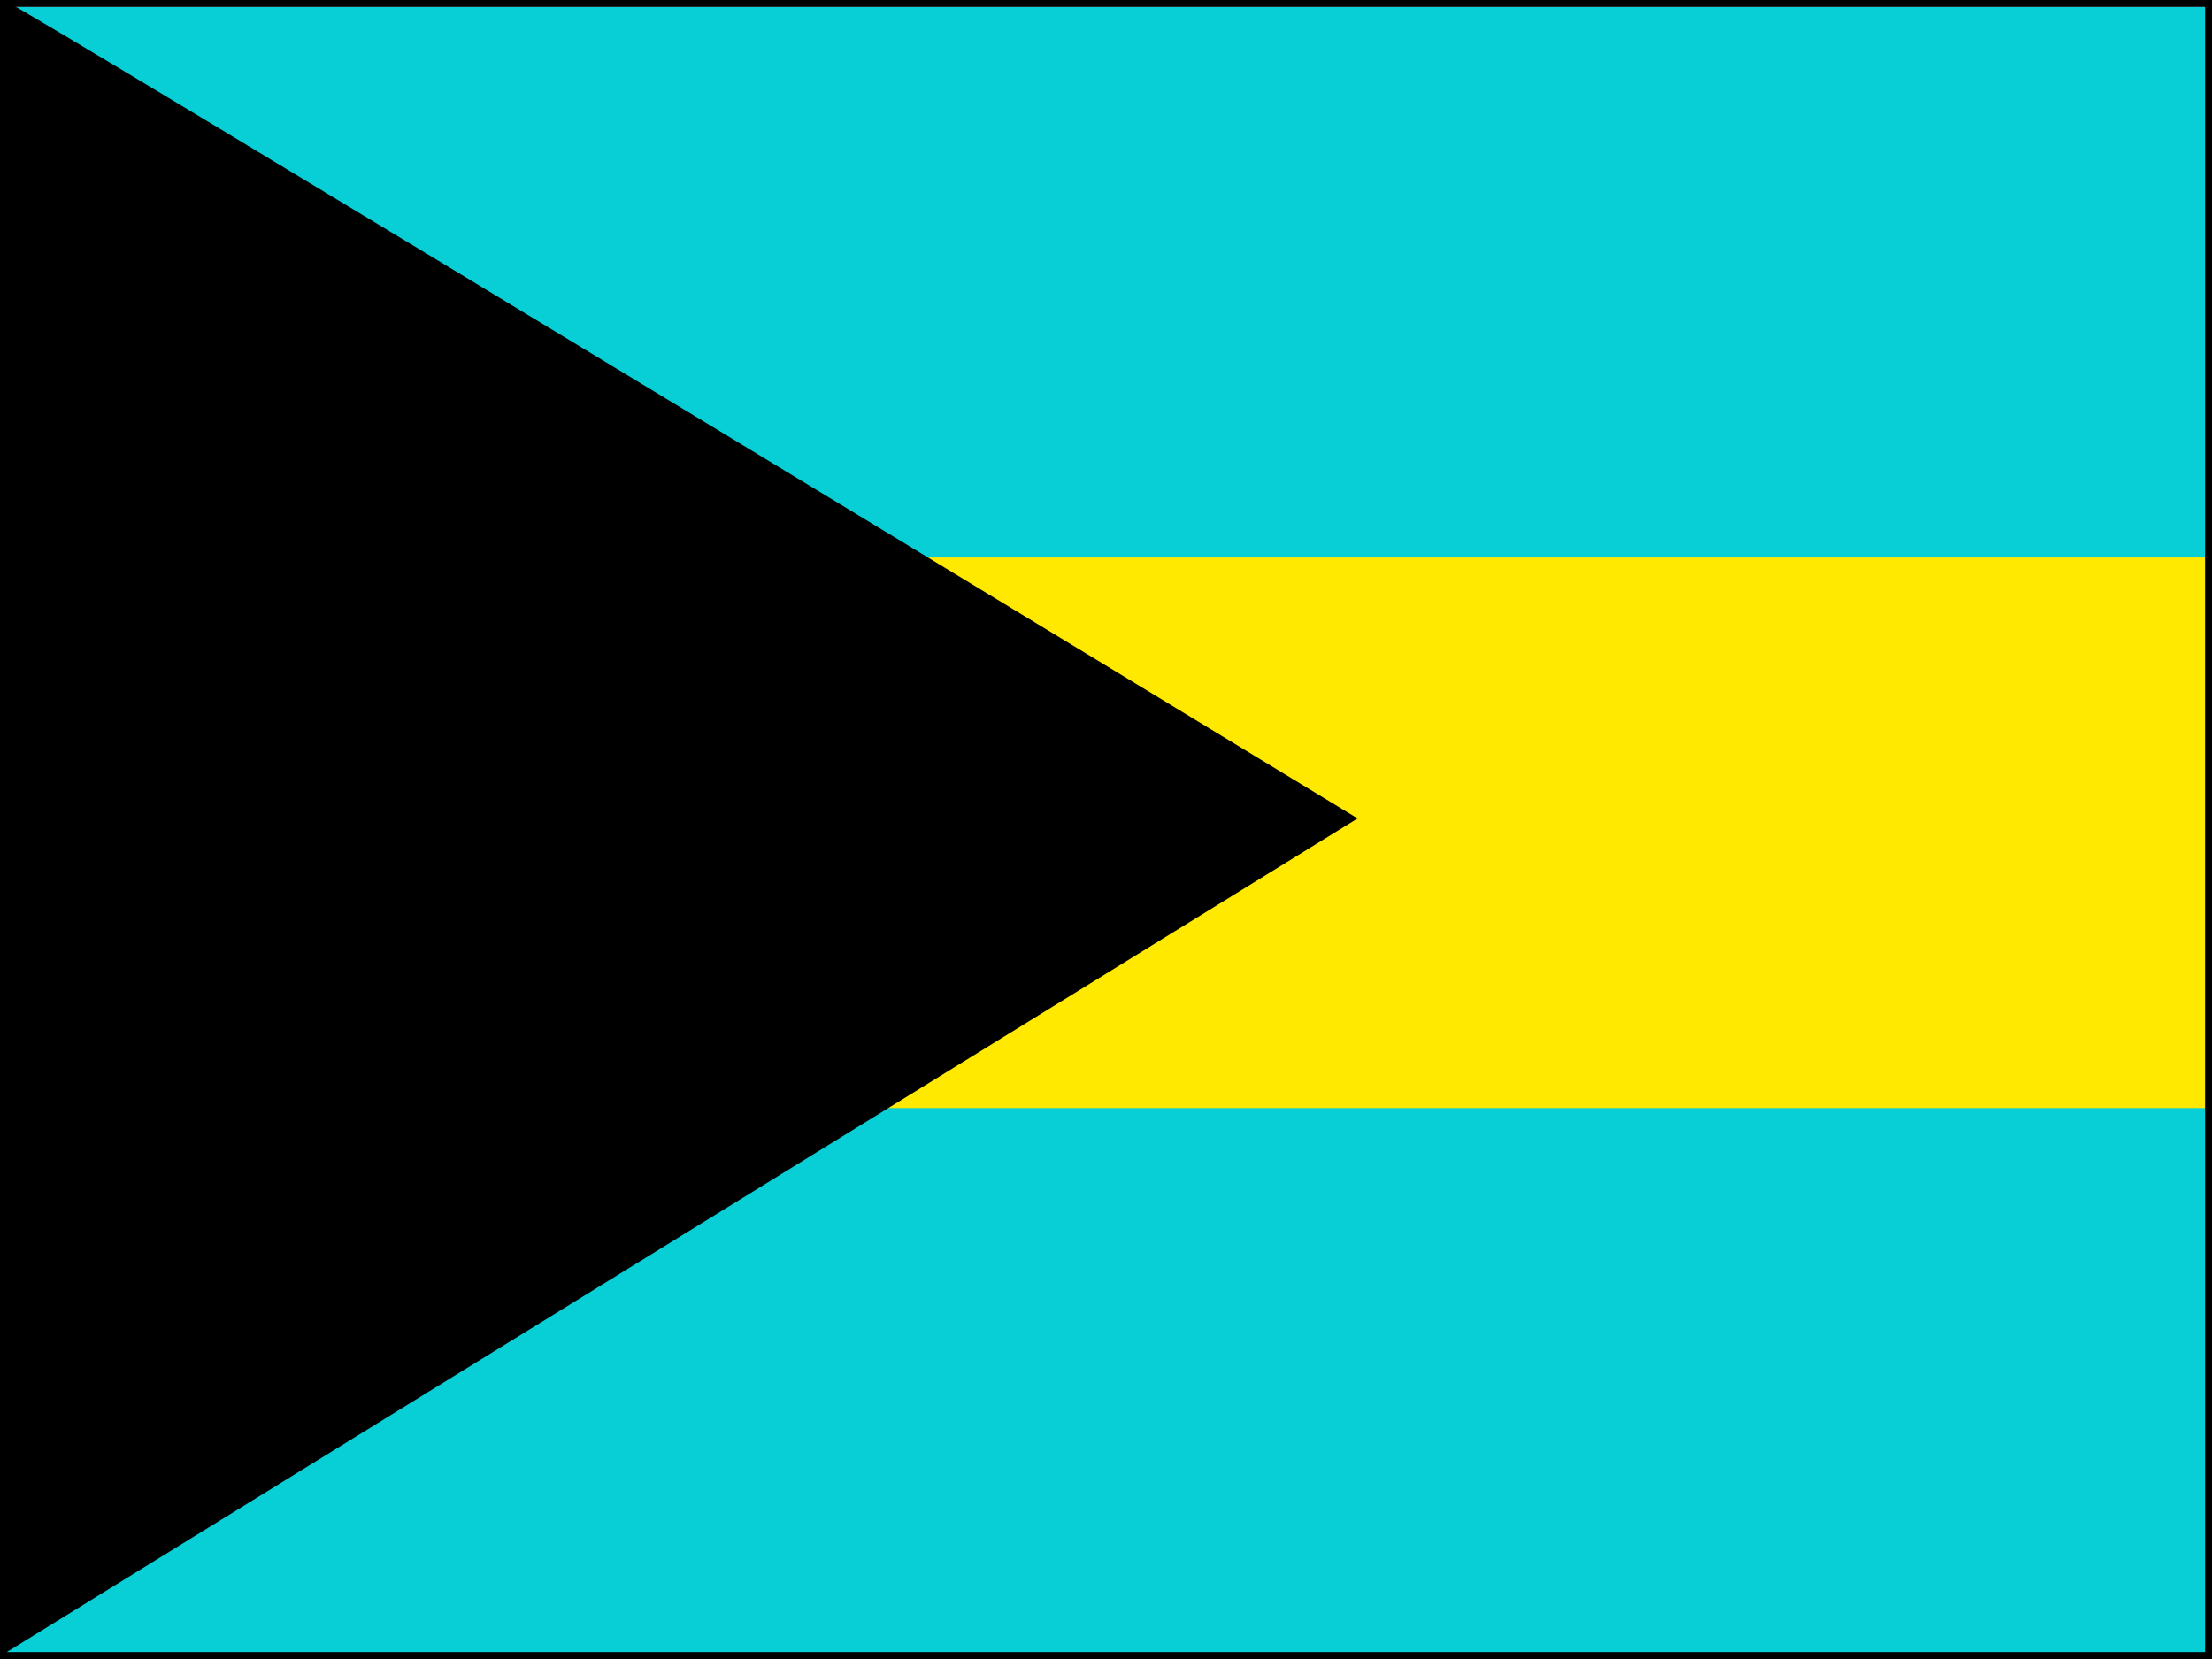
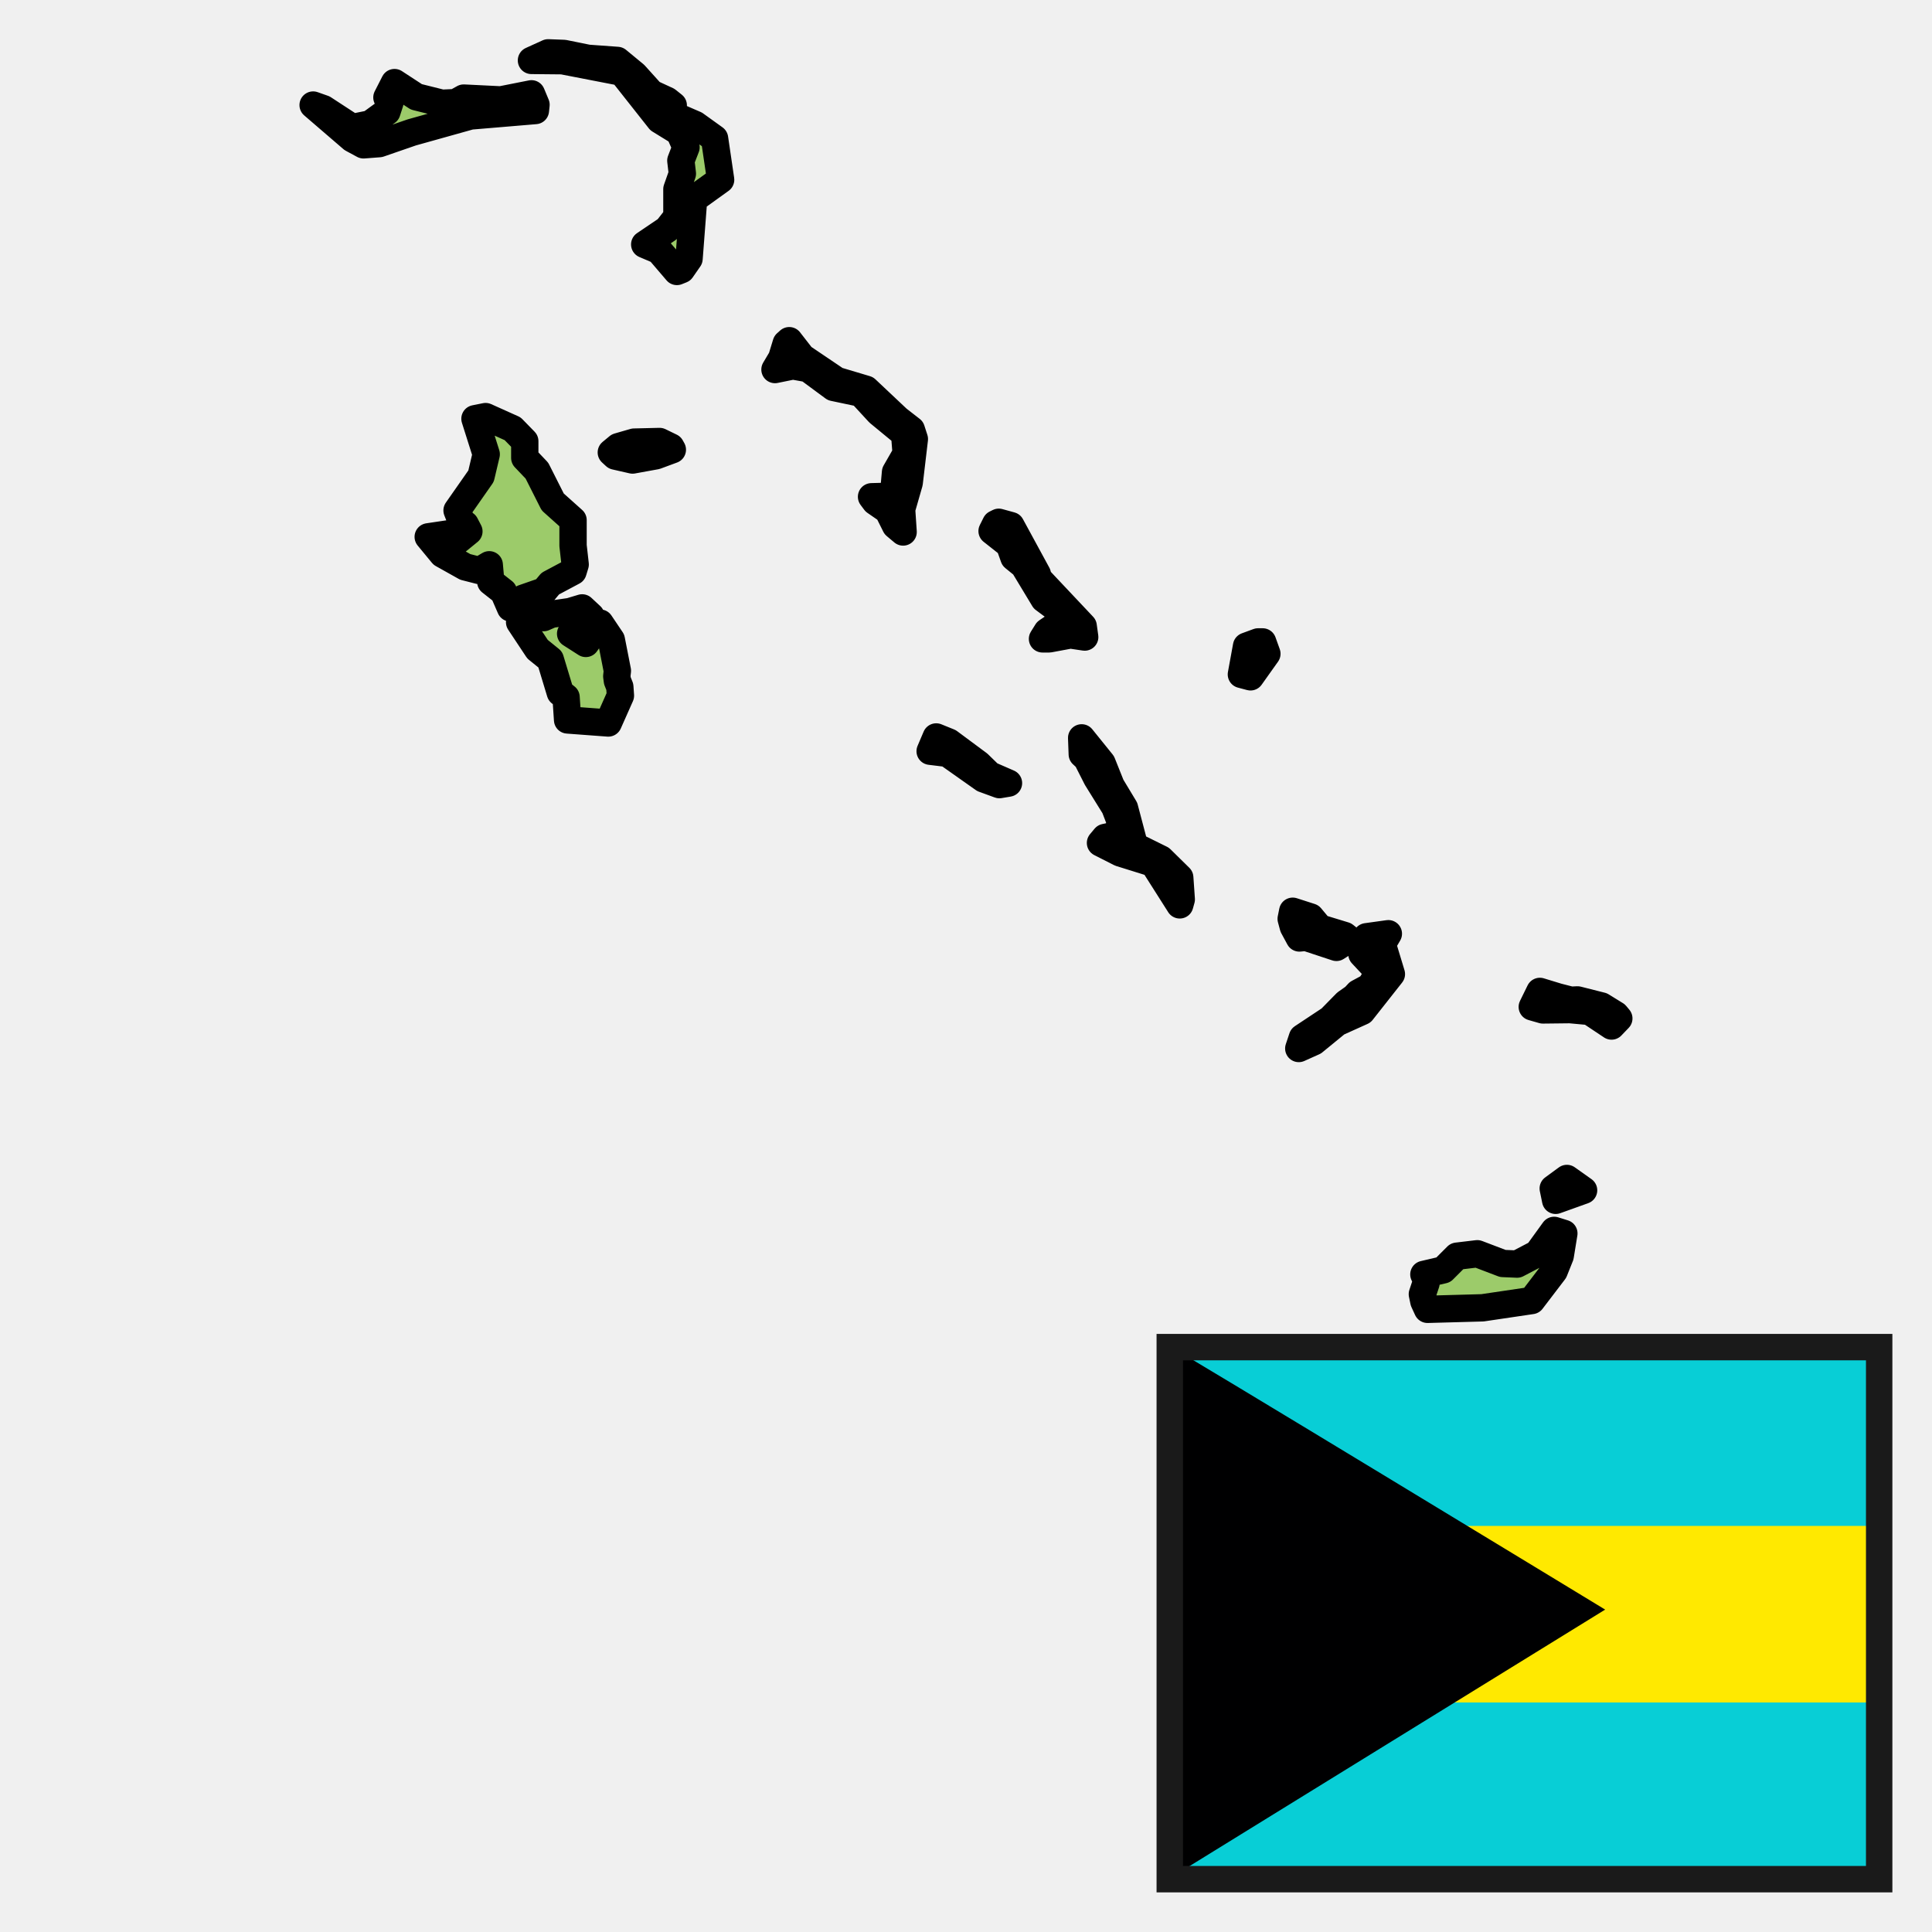
- <svg xmlns="http://www.w3.org/2000/svg" id="flag-icons-bs" viewBox="0 0 640 480" data-copyright="© 2026 Sensory App House">
-   <defs>
-     <clipPath id="bs-a">
-       <path fill-opacity=".7" d="M-12 0h640v480H-12z" />
-     </clipPath>
-   </defs>
-   <g fill-rule="evenodd" clip-path="url(#bs-a)" transform="translate(12)">
-     <path fill="#fff" d="M968.5 480h-979V1.8h979z" />
-     <path fill="#ffe900" d="M968.5 344.5h-979V143.3h979z" />
-     <path fill="#08ced6" d="M968.5 480h-979V320.6h979zm0-318.7h-979V2h979z" />
-     <path fill="#000001" d="M-11 0c2.3 0 391.8 236.8 391.8 236.8L-12 479.2z" />
+ <svg xmlns="http://www.w3.org/2000/svg" viewBox="0 0 512 512">
+   <g transform="translate(49.99 -25.51) scale(0.8047)">
+     <path d="M 126.6 203.0 L 126.6 211.4 L 127.3 217.6 L 126.6 219.9 L 119.1 223.9 L 117.1 226.3 L 110.2 228.7 L 106.0 231.9 L 103.7 226.6 L 99.5 223.3 L 99.0 217.7 L 95.8 219.6 L 91.1 218.4 L 83.6 214.2 L 78.9 208.5 L 85.6 207.5 L 86.9 211.1 L 92.3 206.7 L 91.1 204.4 L 90.1 204.1 L 88.4 199.8 L 96.3 188.5 L 98.0 181.3 L 94.3 169.6 L 97.8 168.9 L 106.7 172.9 L 110.7 177.0 L 110.7 182.5 L 114.7 186.7 L 119.9 197.0 L 126.6 203.0 Z M 132.5 234.6 L 132.8 236.1 L 125.8 240.4 L 130.8 243.6 L 135.5 236.9 L 139.2 242.4 L 141.2 252.6 L 141.0 254.4 L 141.2 255.9 L 142.0 257.9 L 142.2 260.8 L 138.2 269.8 L 124.8 268.8 L 124.3 261.3 L 122.4 259.8 L 119.1 248.9 L 114.9 245.5 L 109.0 236.6 L 112.4 234.3 L 116.9 235.1 L 119.4 234.0 L 125.6 233.1 L 129.6 231.9 L 132.5 234.6 Z M 451.7 445.3 L 449.7 450.3 L 442.3 460.0 L 426.1 462.4 L 408.0 462.9 L 406.8 460.3 L 406.3 457.9 L 407.5 454.3 L 407.5 452.9 L 406.8 451.4 L 413.2 449.9 L 417.7 445.4 L 424.4 444.6 L 432.8 447.8 L 437.5 448.0 L 444.2 444.5 L 449.7 436.9 L 452.9 437.9 L 451.7 445.3 Z M 162.3 120.5 L 160.8 121.1 L 154.9 114.2 L 150.2 112.2 L 157.6 107.2 L 160.8 103.1 L 160.8 94.0 L 162.6 88.9 L 162.1 84.6 L 163.8 80.2 L 161.6 75.2 L 155.1 71.2 L 142.7 55.5 L 123.1 51.7 L 112.9 51.6 L 118.4 49.1 L 123.6 49.3 L 131.5 50.9 L 141.2 51.6 L 146.9 56.3 L 152.4 62.4 L 157.6 64.8 L 159.6 66.4 L 159.3 68.1 L 160.1 69.8 L 166.8 72.7 L 173.2 77.3 L 175.2 90.9 L 166.3 97.3 L 164.8 116.9 L 162.3 120.5 Z M 75.0 63.6 L 83.4 65.7 L 87.9 65.5 L 90.6 64.0 L 102.8 64.6 L 112.9 62.6 L 114.4 66.2 L 114.2 68.1 L 92.8 69.9 L 73.5 75.3 L 62.8 79.0 L 57.6 79.4 L 53.9 77.4 L 41.0 66.3 L 44.4 67.5 L 53.9 73.7 L 59.8 72.5 L 65.3 68.5 L 66.3 65.4 L 65.3 63.8 L 67.8 58.9 L 75.0 63.6 Z M 202.0 149.3 L 213.4 157.0 L 223.1 159.9 L 233.5 169.7 L 238.0 173.2 L 239.0 176.3 L 237.3 190.7 L 234.8 199.4 L 235.3 206.9 L 232.8 204.8 L 230.3 199.8 L 226.1 196.9 L 224.9 195.3 L 232.1 195.1 L 232.8 187.2 L 236.3 181.1 L 235.8 174.6 L 227.3 167.6 L 221.4 161.2 L 212.4 159.3 L 204.0 153.1 L 199.0 152.2 L 193.1 153.4 L 195.3 149.7 L 196.8 144.8 L 197.8 143.9 L 202.0 149.3 Z M 326.9 327.9 L 326.4 329.7 L 317.7 316.0 L 306.8 312.6 L 300.3 309.3 L 301.8 307.5 L 306.0 306.6 L 306.8 302.2 L 305.0 297.5 L 299.1 288.0 L 295.8 281.5 L 294.3 280.1 L 294.1 274.7 L 300.8 283.0 L 303.8 290.5 L 308.2 297.8 L 311.5 310.3 L 320.2 314.6 L 326.4 320.7 L 326.9 327.9 Z M 370.5 374.8 L 365.6 377.0 L 366.8 373.4 L 376.0 367.3 L 381.2 362.0 L 383.9 360.1 L 385.2 358.7 L 389.1 356.6 L 391.1 353.3 L 390.6 350.4 L 386.4 345.9 L 386.4 342.6 L 387.9 340.2 L 395.1 339.2 L 393.1 342.6 L 396.1 352.5 L 386.4 364.8 L 378.2 368.5 L 370.5 374.8 Z M 294.6 237.9 L 295.1 241.5 L 290.4 240.8 L 283.4 242.1 L 281.2 242.1 L 282.7 239.7 L 287.4 236.5 L 287.6 233.4 L 281.7 229.0 L 275.0 217.9 L 271.8 215.3 L 270.3 211.1 L 264.6 206.6 L 265.8 204.2 L 266.8 203.7 L 270.8 204.8 L 279.5 220.8 L 279.9 222.3 L 294.6 237.9 Z M 450.9 360.0 L 455.2 361.1 L 457.4 361.0 L 465.3 363.0 L 470.0 365.9 L 471.0 367.1 L 468.6 369.6 L 461.4 364.8 L 454.9 364.2 L 446.0 364.3 L 442.5 363.3 L 445.0 358.2 L 450.9 360.0 Z M 380.7 339.8 L 382.2 341.0 L 378.0 343.7 L 368.0 340.4 L 365.8 340.6 L 363.8 336.9 L 363.1 334.3 L 363.6 331.8 L 369.5 333.7 L 372.5 337.3 L 380.7 339.8 Z M 153.9 181.8 L 146.2 183.2 L 140.5 181.9 L 139.2 180.7 L 141.5 178.8 L 146.7 177.3 L 155.1 177.1 L 158.8 178.9 L 159.3 179.8 L 153.9 181.8 Z M 270.0 289.6 L 267.0 290.1 L 261.8 288.2 L 249.9 279.8 L 244.2 279.1 L 246.2 274.4 L 250.4 276.1 L 260.1 283.3 L 263.8 286.9 L 270.0 289.6 Z M 355.1 247.0 L 349.7 254.6 L 346.7 253.8 L 348.4 244.5 L 352.2 243.1 L 353.7 243.1 L 355.1 247.0 Z M 459.4 423.7 L 450.2 427.0 L 449.4 423.1 L 453.9 419.8 L 459.4 423.7 Z" fill="#9ccb6a" stroke="#000000" stroke-width="9" stroke-linejoin="round" fill-rule="evenodd" />
  </g>
-   <rect x="1" y="1" width="638" height="478" fill="none" stroke="#000000" stroke-width="2" />
+   <rect x="310" y="357" width="188" height="141" fill="#ffffff" />
+   <g transform="translate(310 357) scale(0.29375)">
+     <defs>
+       <clipPath id="bs-a">
+         <path fill-opacity=".7" d="M-12 0h640v480H-12z" />
+       </clipPath>
+     </defs>
+     <g fill-rule="evenodd" clip-path="url(#bs-a)" transform="translate(12)">
+       <path fill="#fff" d="M968.5 480h-979V1.8h979z" />
+       <path fill="#ffe900" d="M968.5 344.5h-979V143.3h979z" />
+       <path fill="#08ced6" d="M968.5 480h-979V320.6h979zm0-318.7h-979V2h979z" />
+       <path fill="#000001" d="M-11 0c2.3 0 391.8 236.8 391.8 236.8L-12 479.2z" />
+     </g>
+     <rect x="1" y="1" width="638" height="478" fill="none" stroke="#000000" stroke-width="2" />
+   </g>
+   <rect x="310" y="357" width="188" height="141" fill="none" stroke="#1a1a1a" stroke-width="7" />
</svg>
